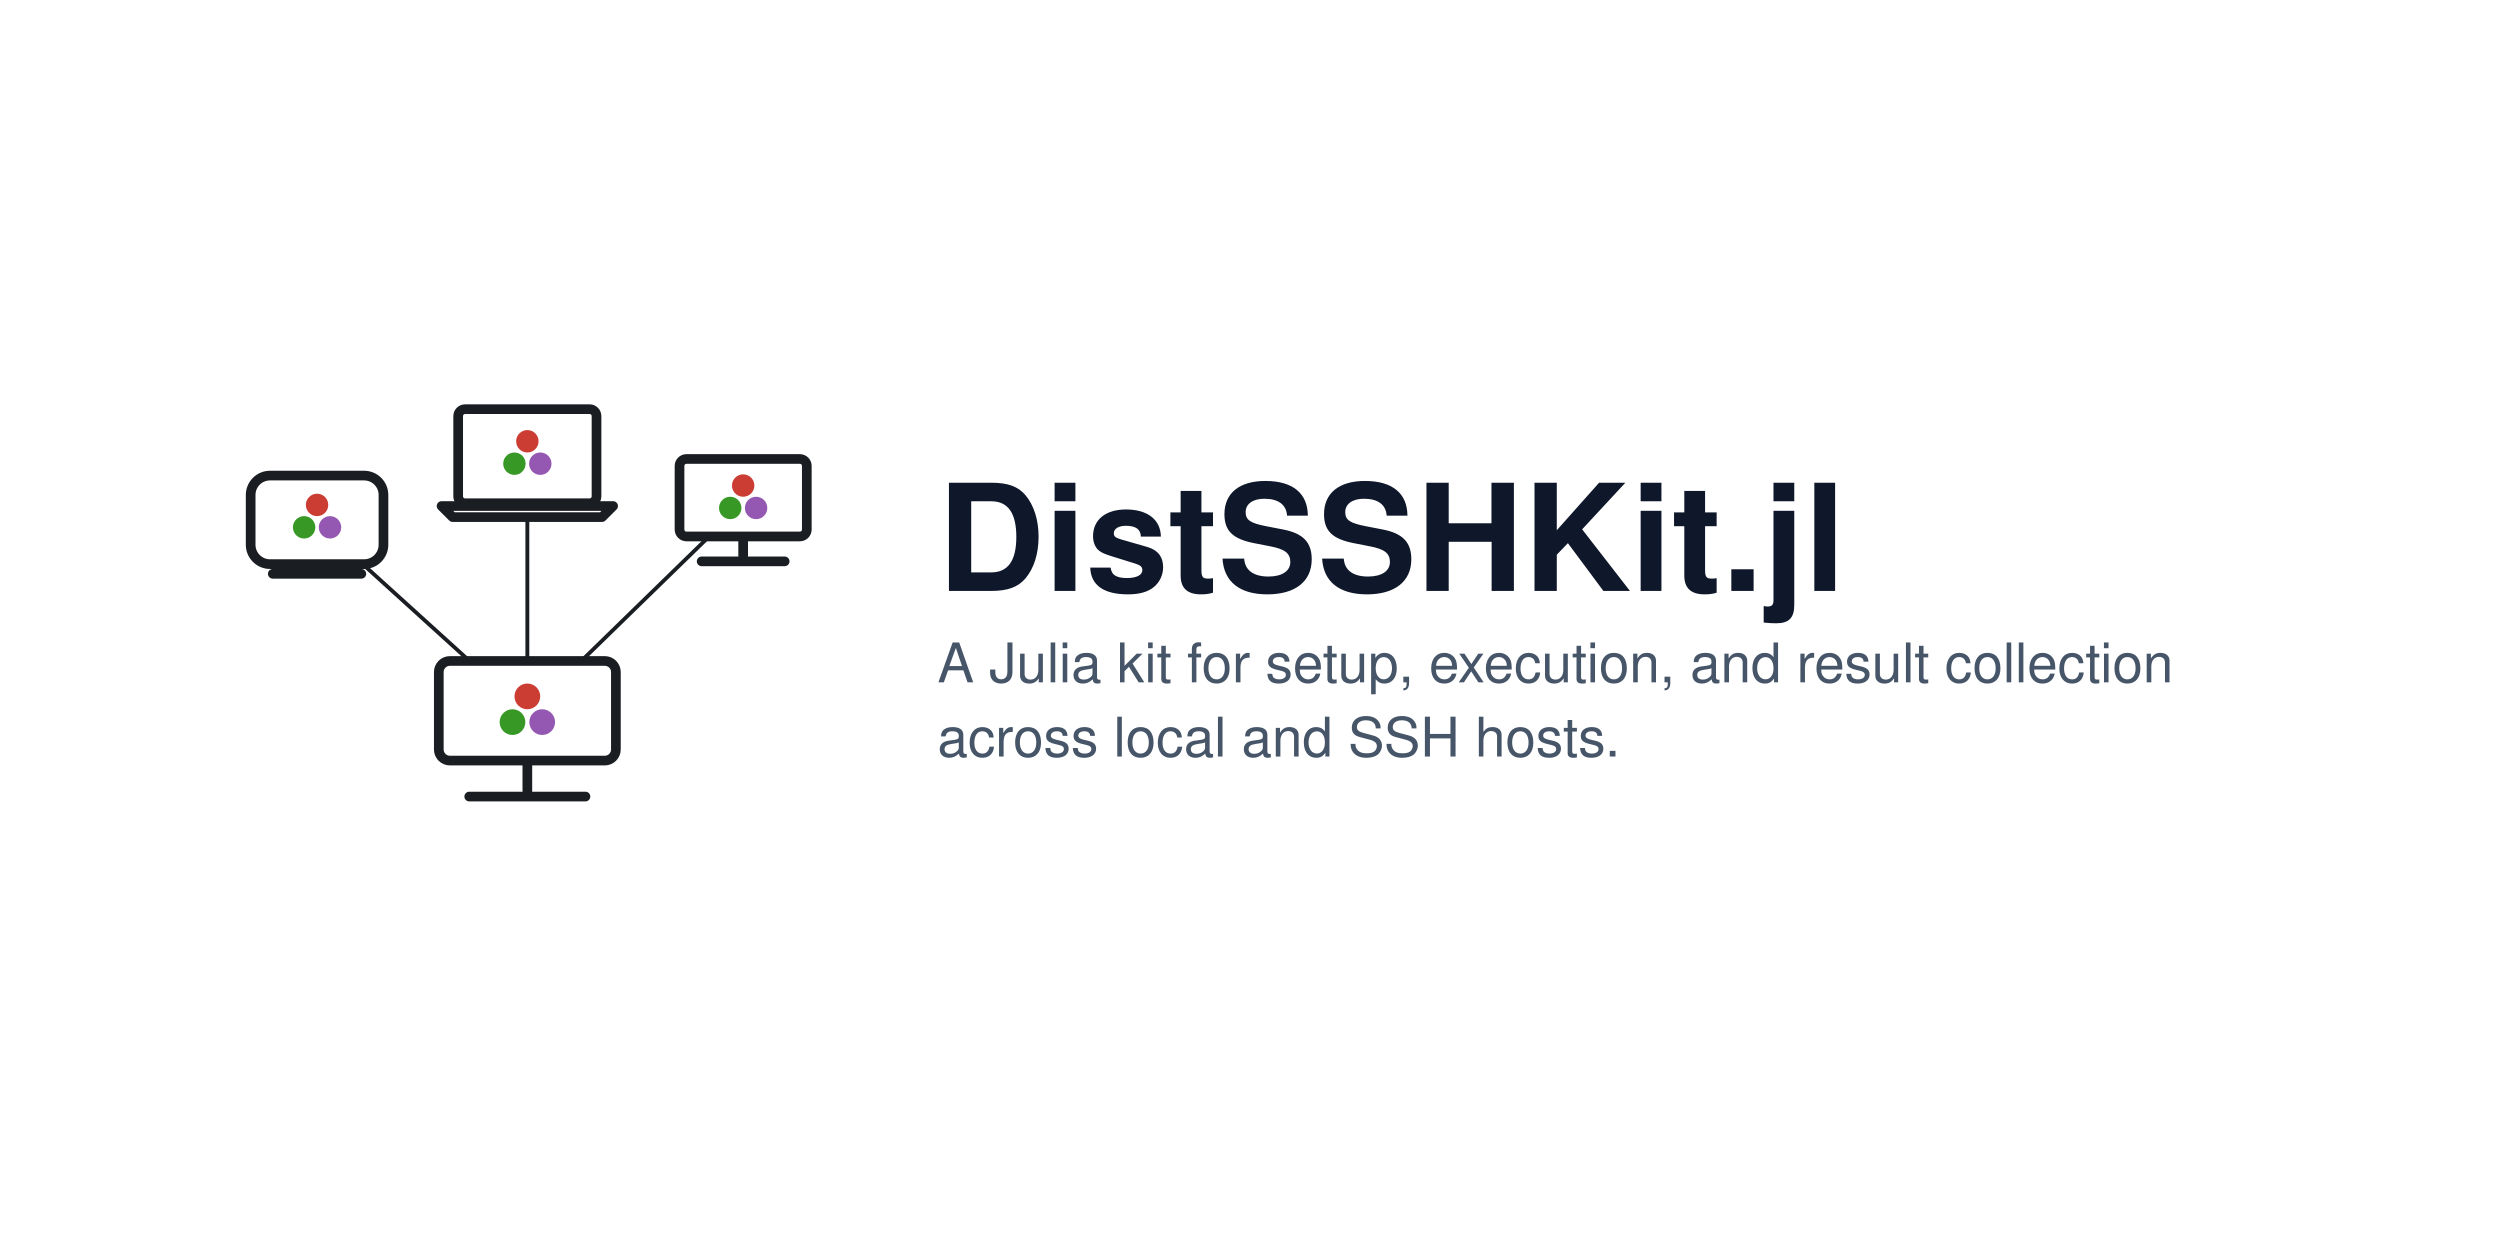
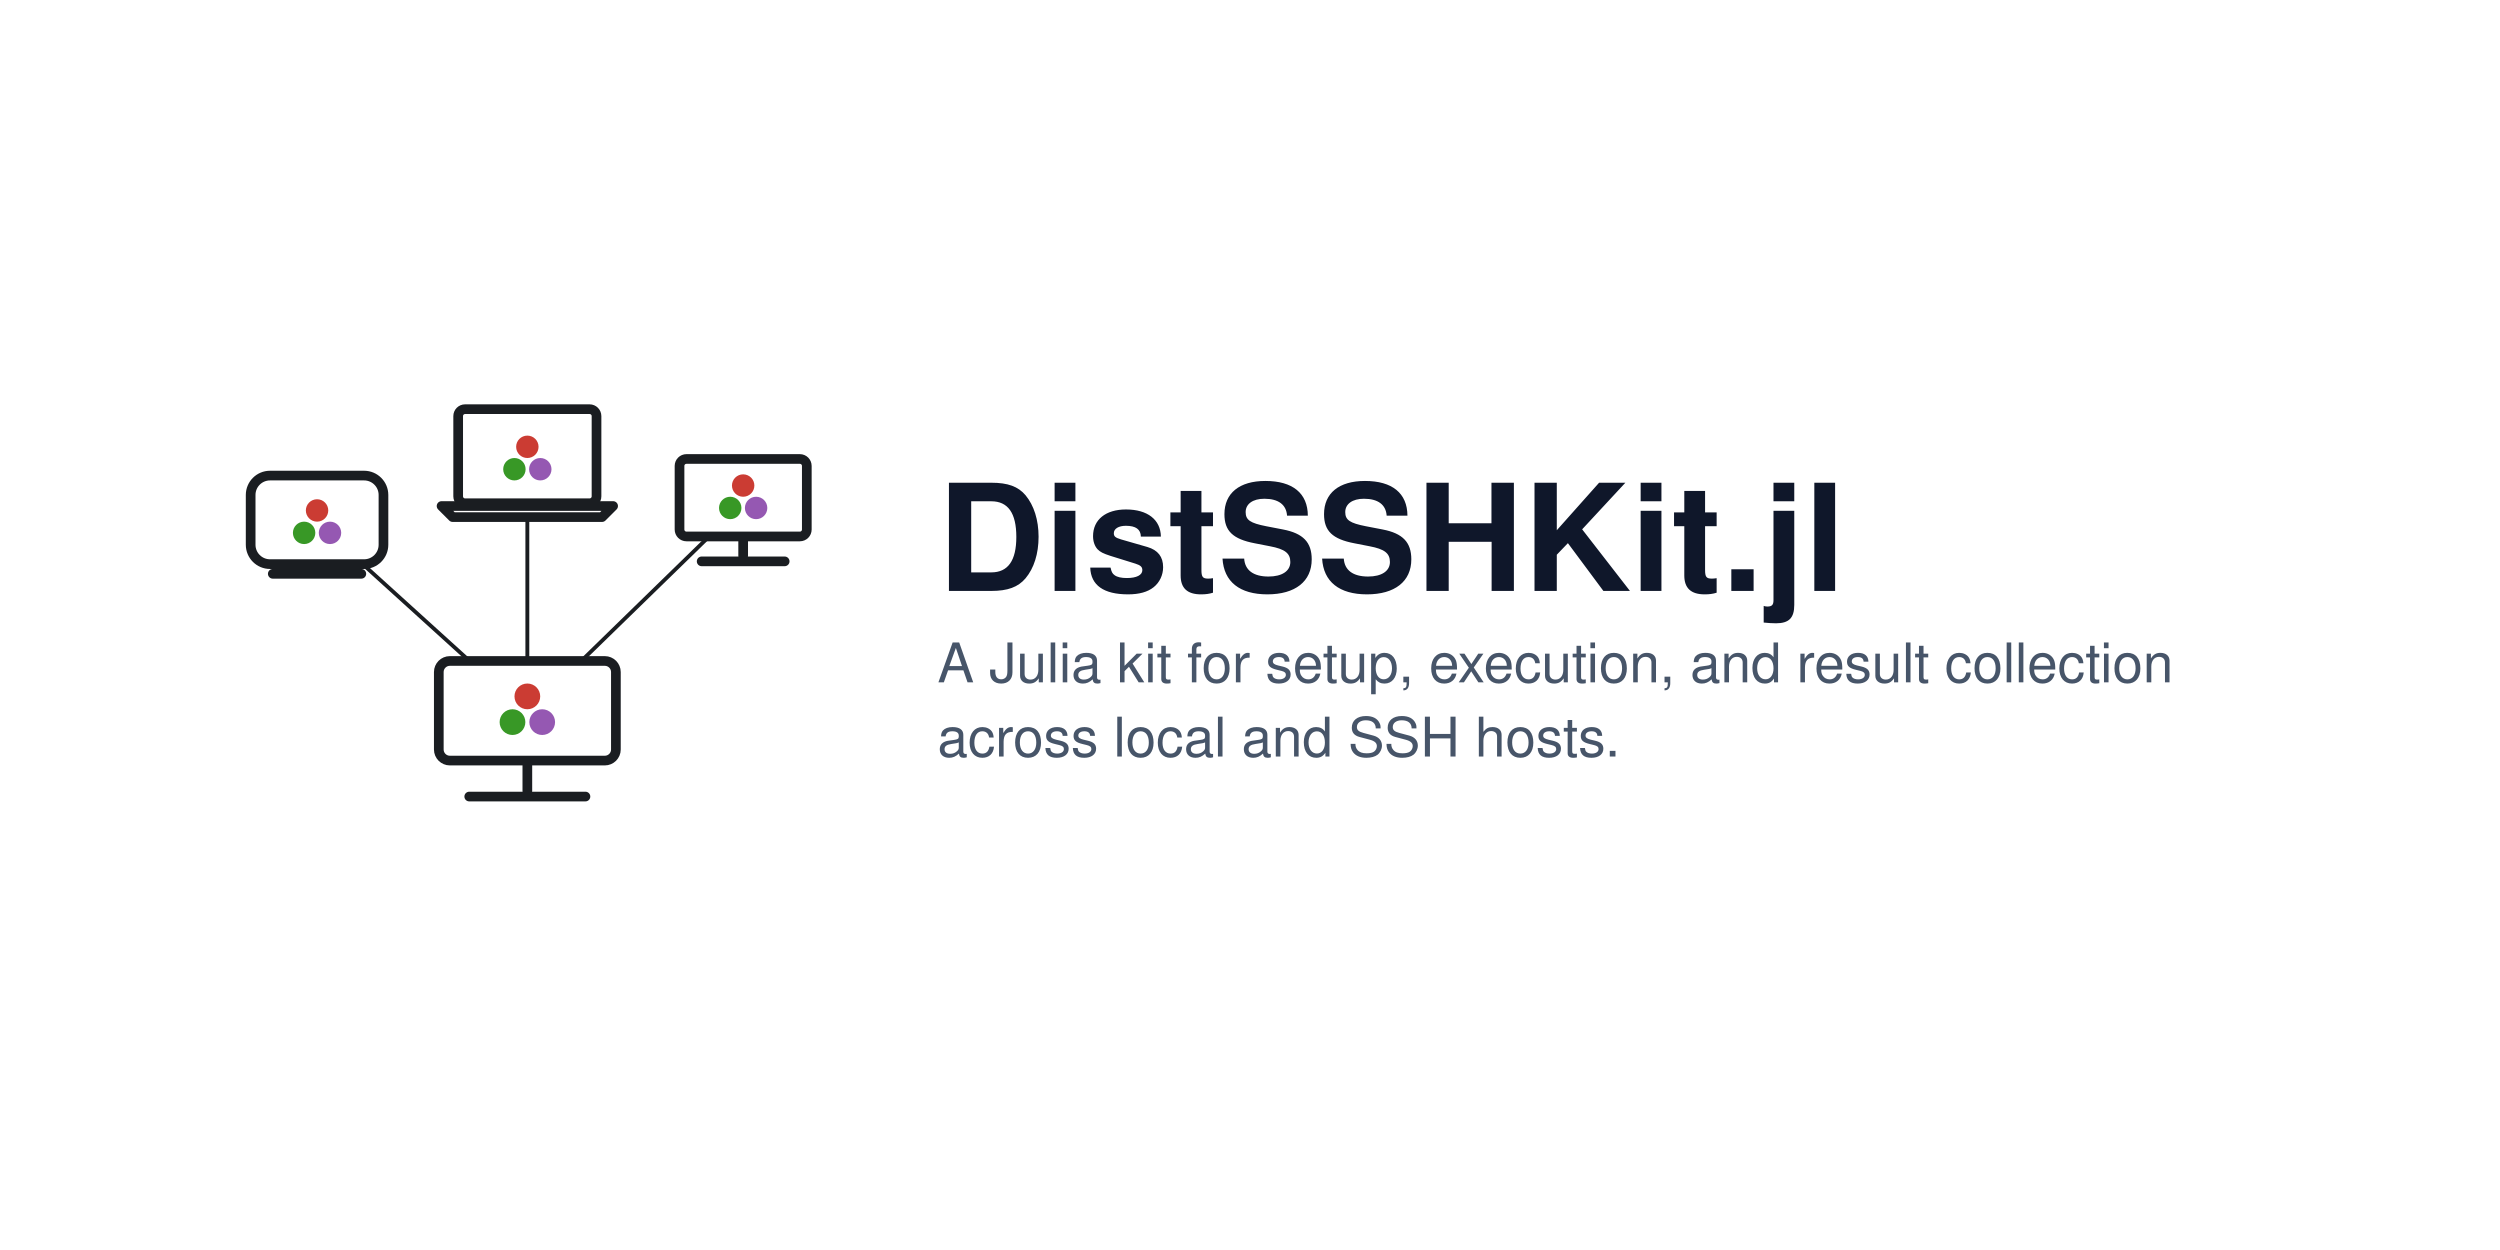
<svg xmlns="http://www.w3.org/2000/svg" width="1280" height="640" viewBox="0 0 1280 640">
  <rect width="1280" height="640" fill="#ffffff" />
  <svg x="100" y="150" width="340" height="340" viewBox="0 26 240 240">
    <defs>
      <style>
      .stroke {
        fill: none;
        stroke: #1a1d21;
        stroke-width: 3.5;
        stroke-linecap: round;
        stroke-linejoin: round;
      }
      .link {
        stroke: #1a1d21;
        stroke-width: 1.4;
        stroke-linecap: round;
        fill: none;
      }
    </style>
      <g id="laptop-body">
        <rect class="stroke" x="-25" y="-22" width="50" height="34" rx="2.5" />
        <path class="stroke" d="M-31,13 L31,13 L27,17 L-27,17 Z" />
      </g>
      <g id="minibox-body">
        <rect class="stroke" x="-24" y="-16" width="48" height="32" rx="7" />
        <line class="stroke" x1="-16" y1="19.5" x2="16" y2="19.5" />
      </g>
      <g id="desktop-body">
        <rect class="stroke" x="-23" y="-22" width="46" height="28" rx="2.5" />
        <line class="stroke" x1="0" y1="7" x2="0" y2="13" />
        <line class="stroke" x1="-15" y1="15" x2="15" y2="15" />
      </g>
      <g id="master-body">
        <rect class="stroke" x="-32" y="-25" width="64" height="36" rx="4" />
        <line class="stroke" x1="0" y1="12" x2="0" y2="22" />
        <line class="stroke" x1="-21" y1="24" x2="21" y2="24" />
      </g>
      <g id="juliadot">
        <circle cx="0" cy="-5.4" r="4.05" fill="#cb3c33" />
        <circle cx="-4.677" cy="2.7" r="4.05" fill="#389826" />
        <circle cx="4.677" cy="2.7" r="4.05" fill="#9558b2" />
      </g>
      <g id="juliadot-lg">
        <circle cx="0" cy="-6.2" r="4.65" fill="#cb3c33" />
        <circle cx="-5.369" cy="3.1" r="4.65" fill="#389826" />
        <circle cx="5.369" cy="3.1" r="4.65" fill="#9558b2" />
      </g>
    </defs>
    <path class="link" d="M99.1,159 L60.5,124" />
    <path class="link" d="M120,159 L120,107" />
    <path class="link" d="M139.5,159 L185.7,114" />
    <g transform="translate(44, 108)">
      <use href="#minibox-body" />
-       <use href="#juliadot" x="0" y="0" />
+       <use href="#juliadot" x="0" y="2" />
    </g>
    <g transform="translate(120, 90)">
      <use href="#laptop-body" />
-       <use href="#juliadot" x="0" y="-5" />
+       <use href="#juliadot" x="0" y="-3" />
    </g>
    <g transform="translate(198, 108)">
      <use href="#desktop-body" />
      <use href="#juliadot" x="0" y="-7" />
    </g>
    <g transform="translate(120, 184)">
      <use href="#master-body" />
      <use href="#juliadot-lg" x="0" y="-6" />
    </g>
  </svg>
  <text x="480" y="276" dominant-baseline="middle" fill="#0f172a" font-family="'Helvetica Neue', Helvetica, Arial, sans-serif" font-size="76" font-weight="800">DistSSHKit.jl</text>
  <text x="480" y="340" dominant-baseline="middle" fill="#475569" font-family="'Helvetica Neue', Helvetica, Arial, sans-serif" font-size="28" font-weight="500">A Julia kit for setup, execution, and result collection</text>
  <text x="480" y="378" dominant-baseline="middle" fill="#475569" font-family="'Helvetica Neue', Helvetica, Arial, sans-serif" font-size="28" font-weight="500">across local and SSH hosts.</text>
</svg>
